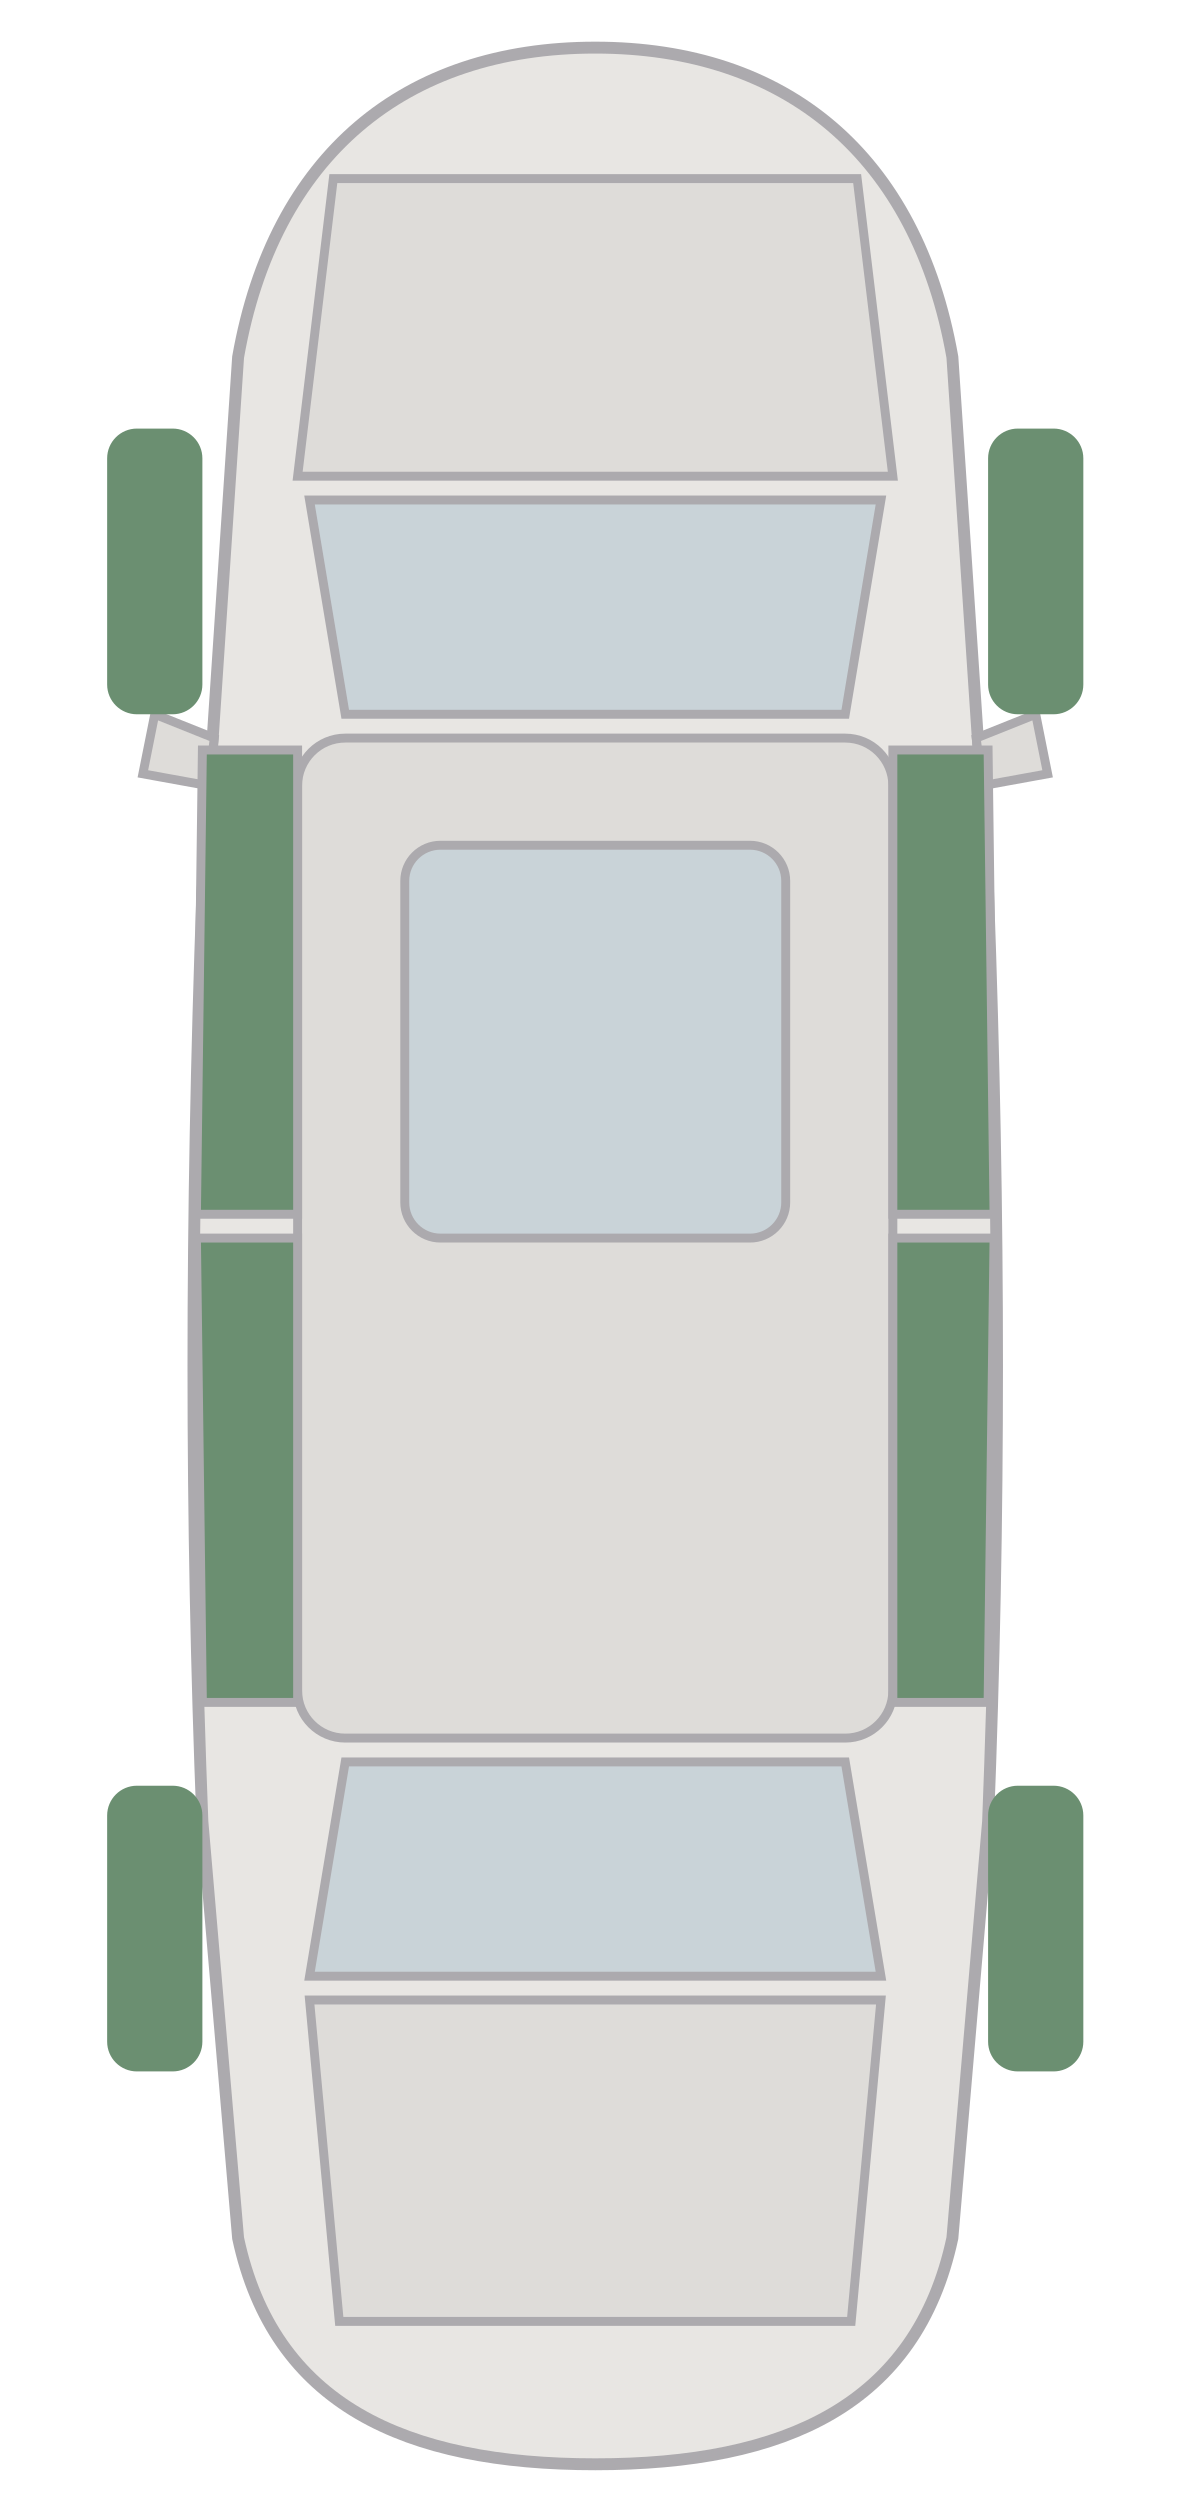
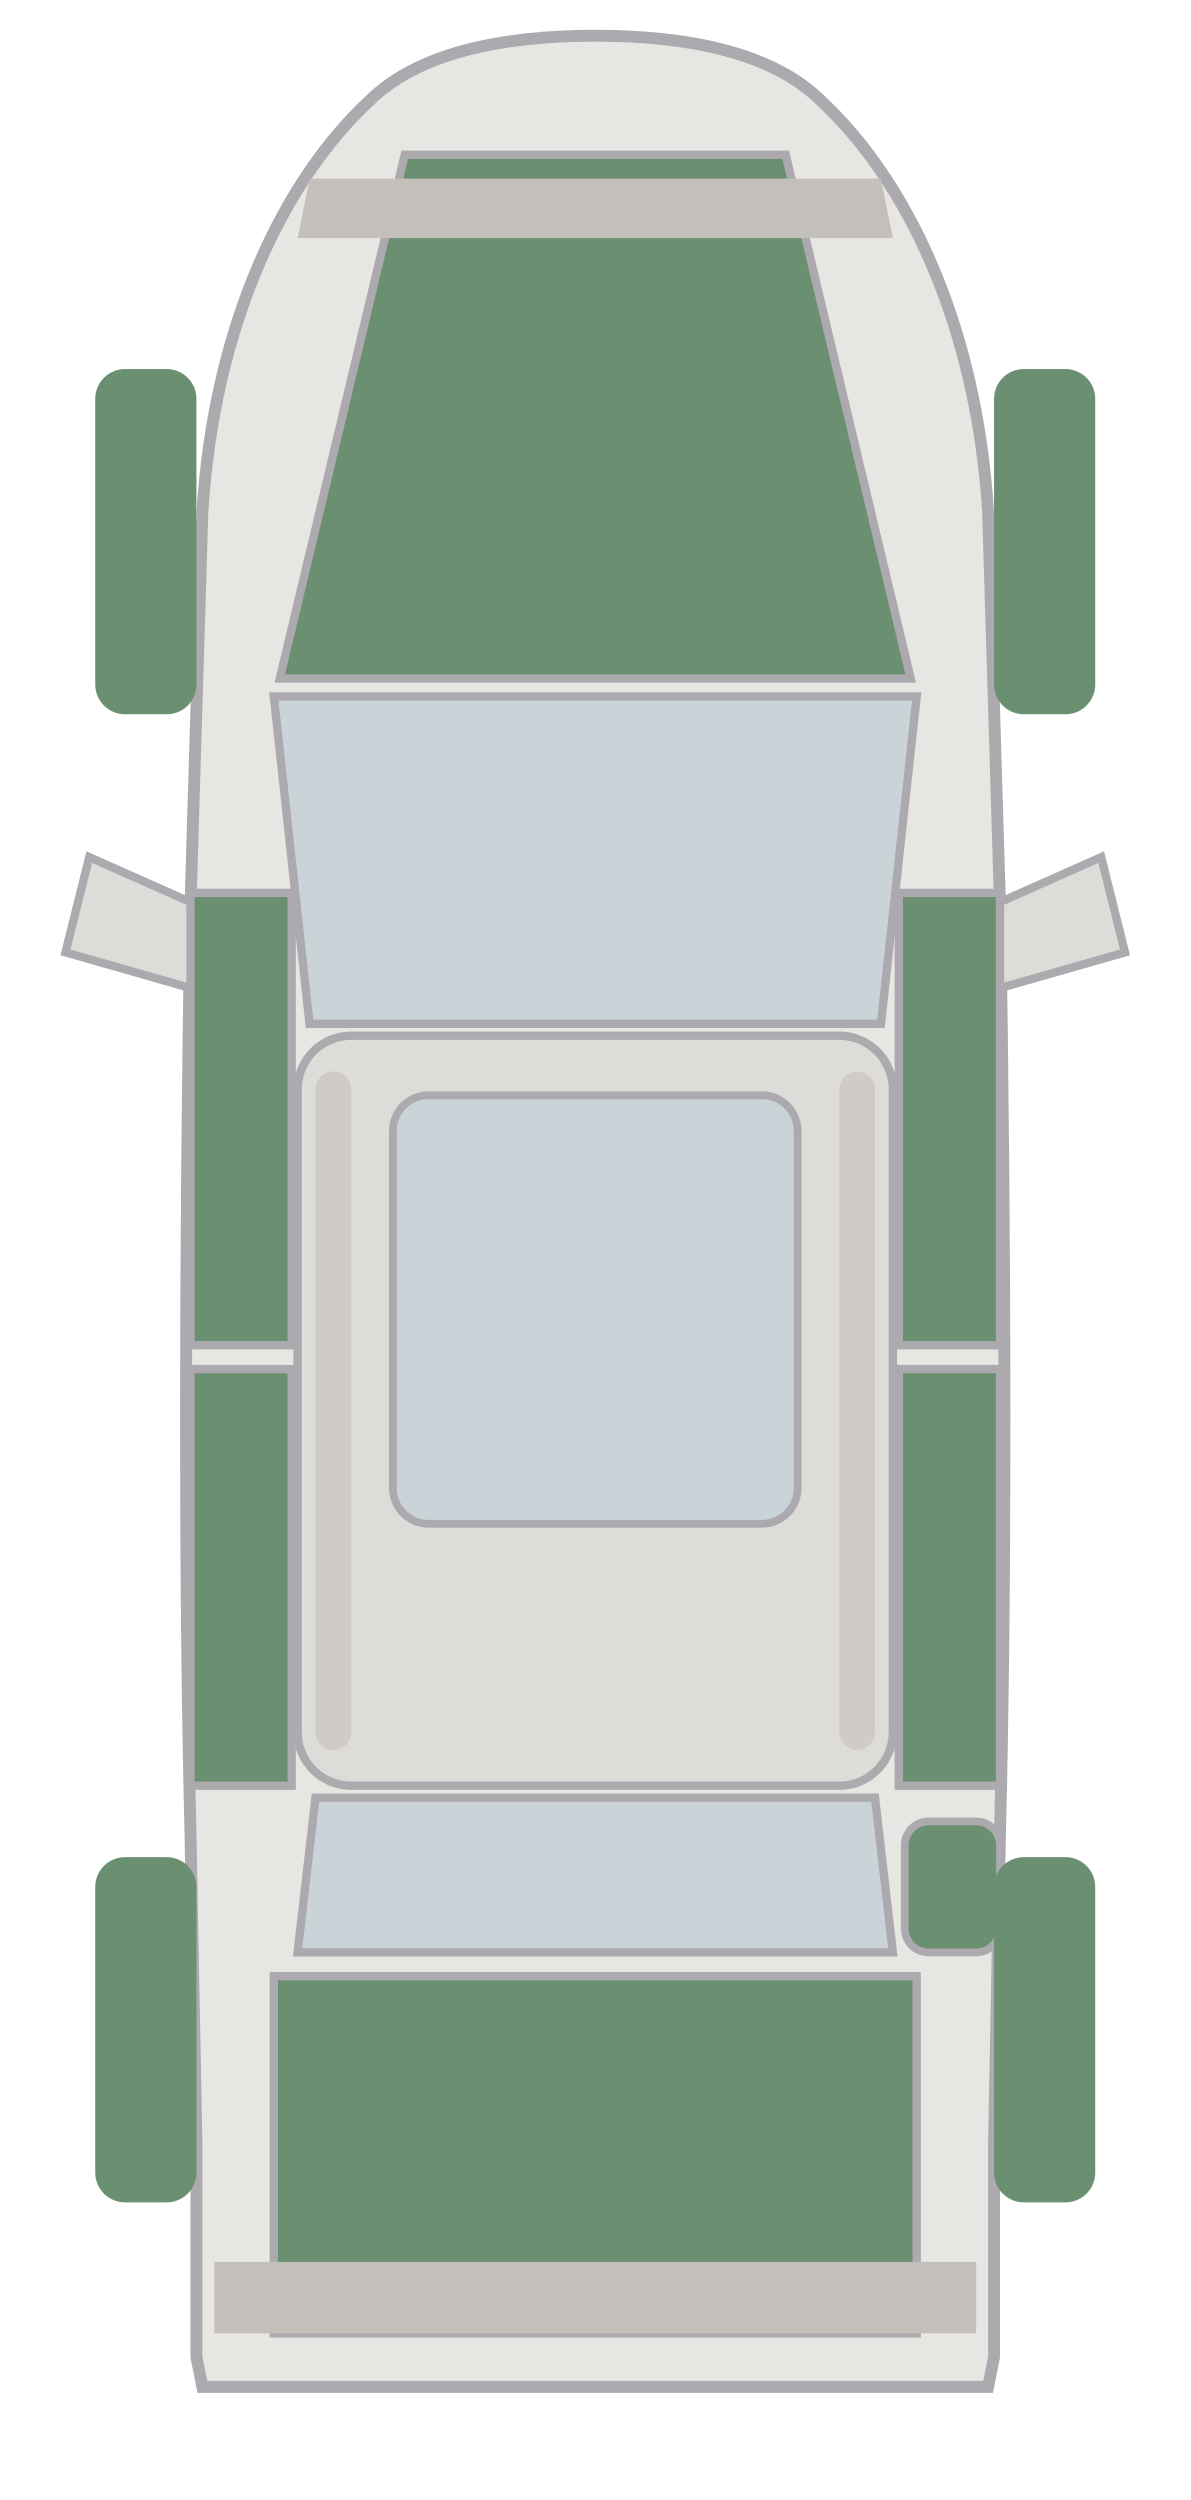
<svg xmlns="http://www.w3.org/2000/svg" viewBox="0 0 200 420" width="200" height="420">
  <g id="car-topdown">
-     <path id="body" d="M100,8 C132,8 154,26 160,60 L166,150 C168,205 168,255 166,306 L160,376 C154,404 132,414 100,414 C68,414 46,404 40,376 L34,306 C32,255 32,205 34,150 L40,60 C46,26 68,8 100,8 Z" fill="#E8E6E3" stroke="#ACAAAE" stroke-width="2" />
-     <path id="hood" d="M56,30 L144,30 L150,80 L50,80 Z" fill="#DEDCD9" stroke="#ACAAAE" stroke-width="1.5" />
-     <path id="windshield" d="M52,84 L148,84 L142,120 L58,120 Z" fill="#C9D3D8" stroke="#ACAAAE" stroke-width="1.5" />
-     <rect id="roof" x="50" y="124" width="100" height="168" rx="8" fill="#DEDCD9" stroke="#ACAAAE" stroke-width="1.5" />
-     <rect id="sunroof" x="68" y="142" width="64" height="66" rx="6" fill="#C9D3D8" stroke="#ACAAAE" stroke-width="1.5" />
-     <path id="rear-window" d="M58,296 L142,296 L148,332 L52,332 Z" fill="#C9D3D8" stroke="#ACAAAE" stroke-width="1.5" />
-     <path id="tailgate" d="M52,336 L148,336 L143,390 L57,390 Z" fill="#DEDCD9" stroke="#ACAAAE" stroke-width="1.5" />
-     <path d="M36,124 L26,120 L24,130 L35,132 Z" fill="#DEDCD9" stroke="#ACAAAE" stroke-width="1.5" />
-     <path d="M164,124 L174,120 L176,130 L165,132 Z" fill="#DEDCD9" stroke="#ACAAAE" stroke-width="1.5" />
-     <path id="door-fl" d="M34,126 L50,126 L50,204 L33,204 Z" fill="#6B8F71" stroke="#ACAAAE" stroke-width="1.5" />
-     <path id="door-rl" d="M33,208 L50,208 L50,286 L34,286 Z" fill="#6B8F71" stroke="#ACAAAE" stroke-width="1.5" />
-     <path id="door-fr" d="M166,126 L150,126 L150,204 L167,204 Z" fill="#6B8F71" stroke="#ACAAAE" stroke-width="1.5" />
-     <path id="door-rr" d="M167,208 L150,208 L150,286 L166,286 Z" fill="#6B8F71" stroke="#ACAAAE" stroke-width="1.5" />
-     <rect id="tyre-fl" x="18" y="72" width="16" height="48" rx="5" fill="#6B8F71" />
-     <rect id="tyre-rl" x="18" y="300" width="16" height="48" rx="5" fill="#6B8F71" />
-     <rect id="tyre-fr" x="166" y="72" width="16" height="48" rx="5" fill="#6B8F71" />
-     <rect id="tyre-rr" x="166" y="300" width="16" height="48" rx="5" fill="#6B8F71" />
+     <path id="body" d="M100,6 C116,6 130,9 138,17 C152,30 164,54 166,86          L168,152 C169,214 169,268 168,308 L167,360 L167,396          L166,401 L34,401 L33,396 L33,360 L32,308          C31,268 31,214 32,152 L34,86 C36,54 48,30 62,17          C70,9 84,6 100,6 Z" fill="#E8E6E3" stroke="#ACAAAE" stroke-width="2" />
+     <path id="hood" d="M68,26 L132,26 L153,114 L47,114 Z" fill="#6B8F71" stroke="#ACAAAE" stroke-width="1.4" />
+     <path d="M52,30 L148,30 L150,40 L50,40 Z" fill="#C3C0BB" />
+     <path d="M46,117 L154,117 L148,172 L52,172 Z" fill="#C9D3D8" stroke="#ACAAAE" stroke-width="1.4" />
+     <rect x="50" y="174" width="100" height="126" rx="9" fill="#DEDCD9" stroke="#ACAAAE" stroke-width="1.4" />
+     <rect x="53" y="180" width="6" height="114" rx="3" fill="#CFCCC7" />
+     <rect x="141" y="180" width="6" height="114" rx="3" fill="#CFCCC7" />
+     <rect x="66" y="184" width="68" height="72" rx="6" fill="#C9D3D8" stroke="#ACAAAE" stroke-width="1.3" />
+     <path d="M53,302 L147,302 L150,328 L50,328 Z" fill="#C9D3D8" stroke="#ACAAAE" stroke-width="1.4" />
+     <path id="tailgate" d="M46,332 L154,332 L154,392 L46,392 Z" fill="#6B8F71" stroke="#ACAAAE" stroke-width="1.4" />
+     <path d="M36,380 L164,380 L164,392 L36,392 Z" fill="#C3C0BB" />
+     <path d="M33,152 L15,144 L11,160 L32,166 Z" fill="#DEDCD9" stroke="#ACAAAE" stroke-width="1.4" />
+     <path d="M167,152 L185,144 L189,160 L168,166 Z" fill="#DEDCD9" stroke="#ACAAAE" stroke-width="1.4" />
+     <path id="door-fl" d="M32,150 L49,150 L49,226 L32,226 Z" fill="#6B8F71" stroke="#ACAAAE" stroke-width="1.4" />
+     <path id="door-rl" d="M32,230 L49,230 L49,300 L32,300 Z" fill="#6B8F71" stroke="#ACAAAE" stroke-width="1.4" />
+     <path id="door-fr" d="M168,150 L151,150 L151,226 L168,226 Z" fill="#6B8F71" stroke="#ACAAAE" stroke-width="1.4" />
+     <path id="door-rr" d="M168,230 L151,230 L151,300 L168,300 Z" fill="#6B8F71" stroke="#ACAAAE" stroke-width="1.4" />
+     <rect id="tank-lid" x="152" y="306" width="16" height="22" rx="4" fill="#6B8F71" stroke="#ACAAAE" stroke-width="1.3" />
+     <rect id="tyre-fl" x="16" y="62" width="17" height="58" rx="5" fill="#6B8F71" />
+     <rect id="tyre-rl" x="16" y="312" width="17" height="58" rx="5" fill="#6B8F71" />
+     <rect id="tyre-fr" x="167" y="62" width="17" height="58" rx="5" fill="#6B8F71" />
+     <rect id="tyre-rr" x="167" y="312" width="17" height="58" rx="5" fill="#6B8F71" />
  </g>
</svg>
